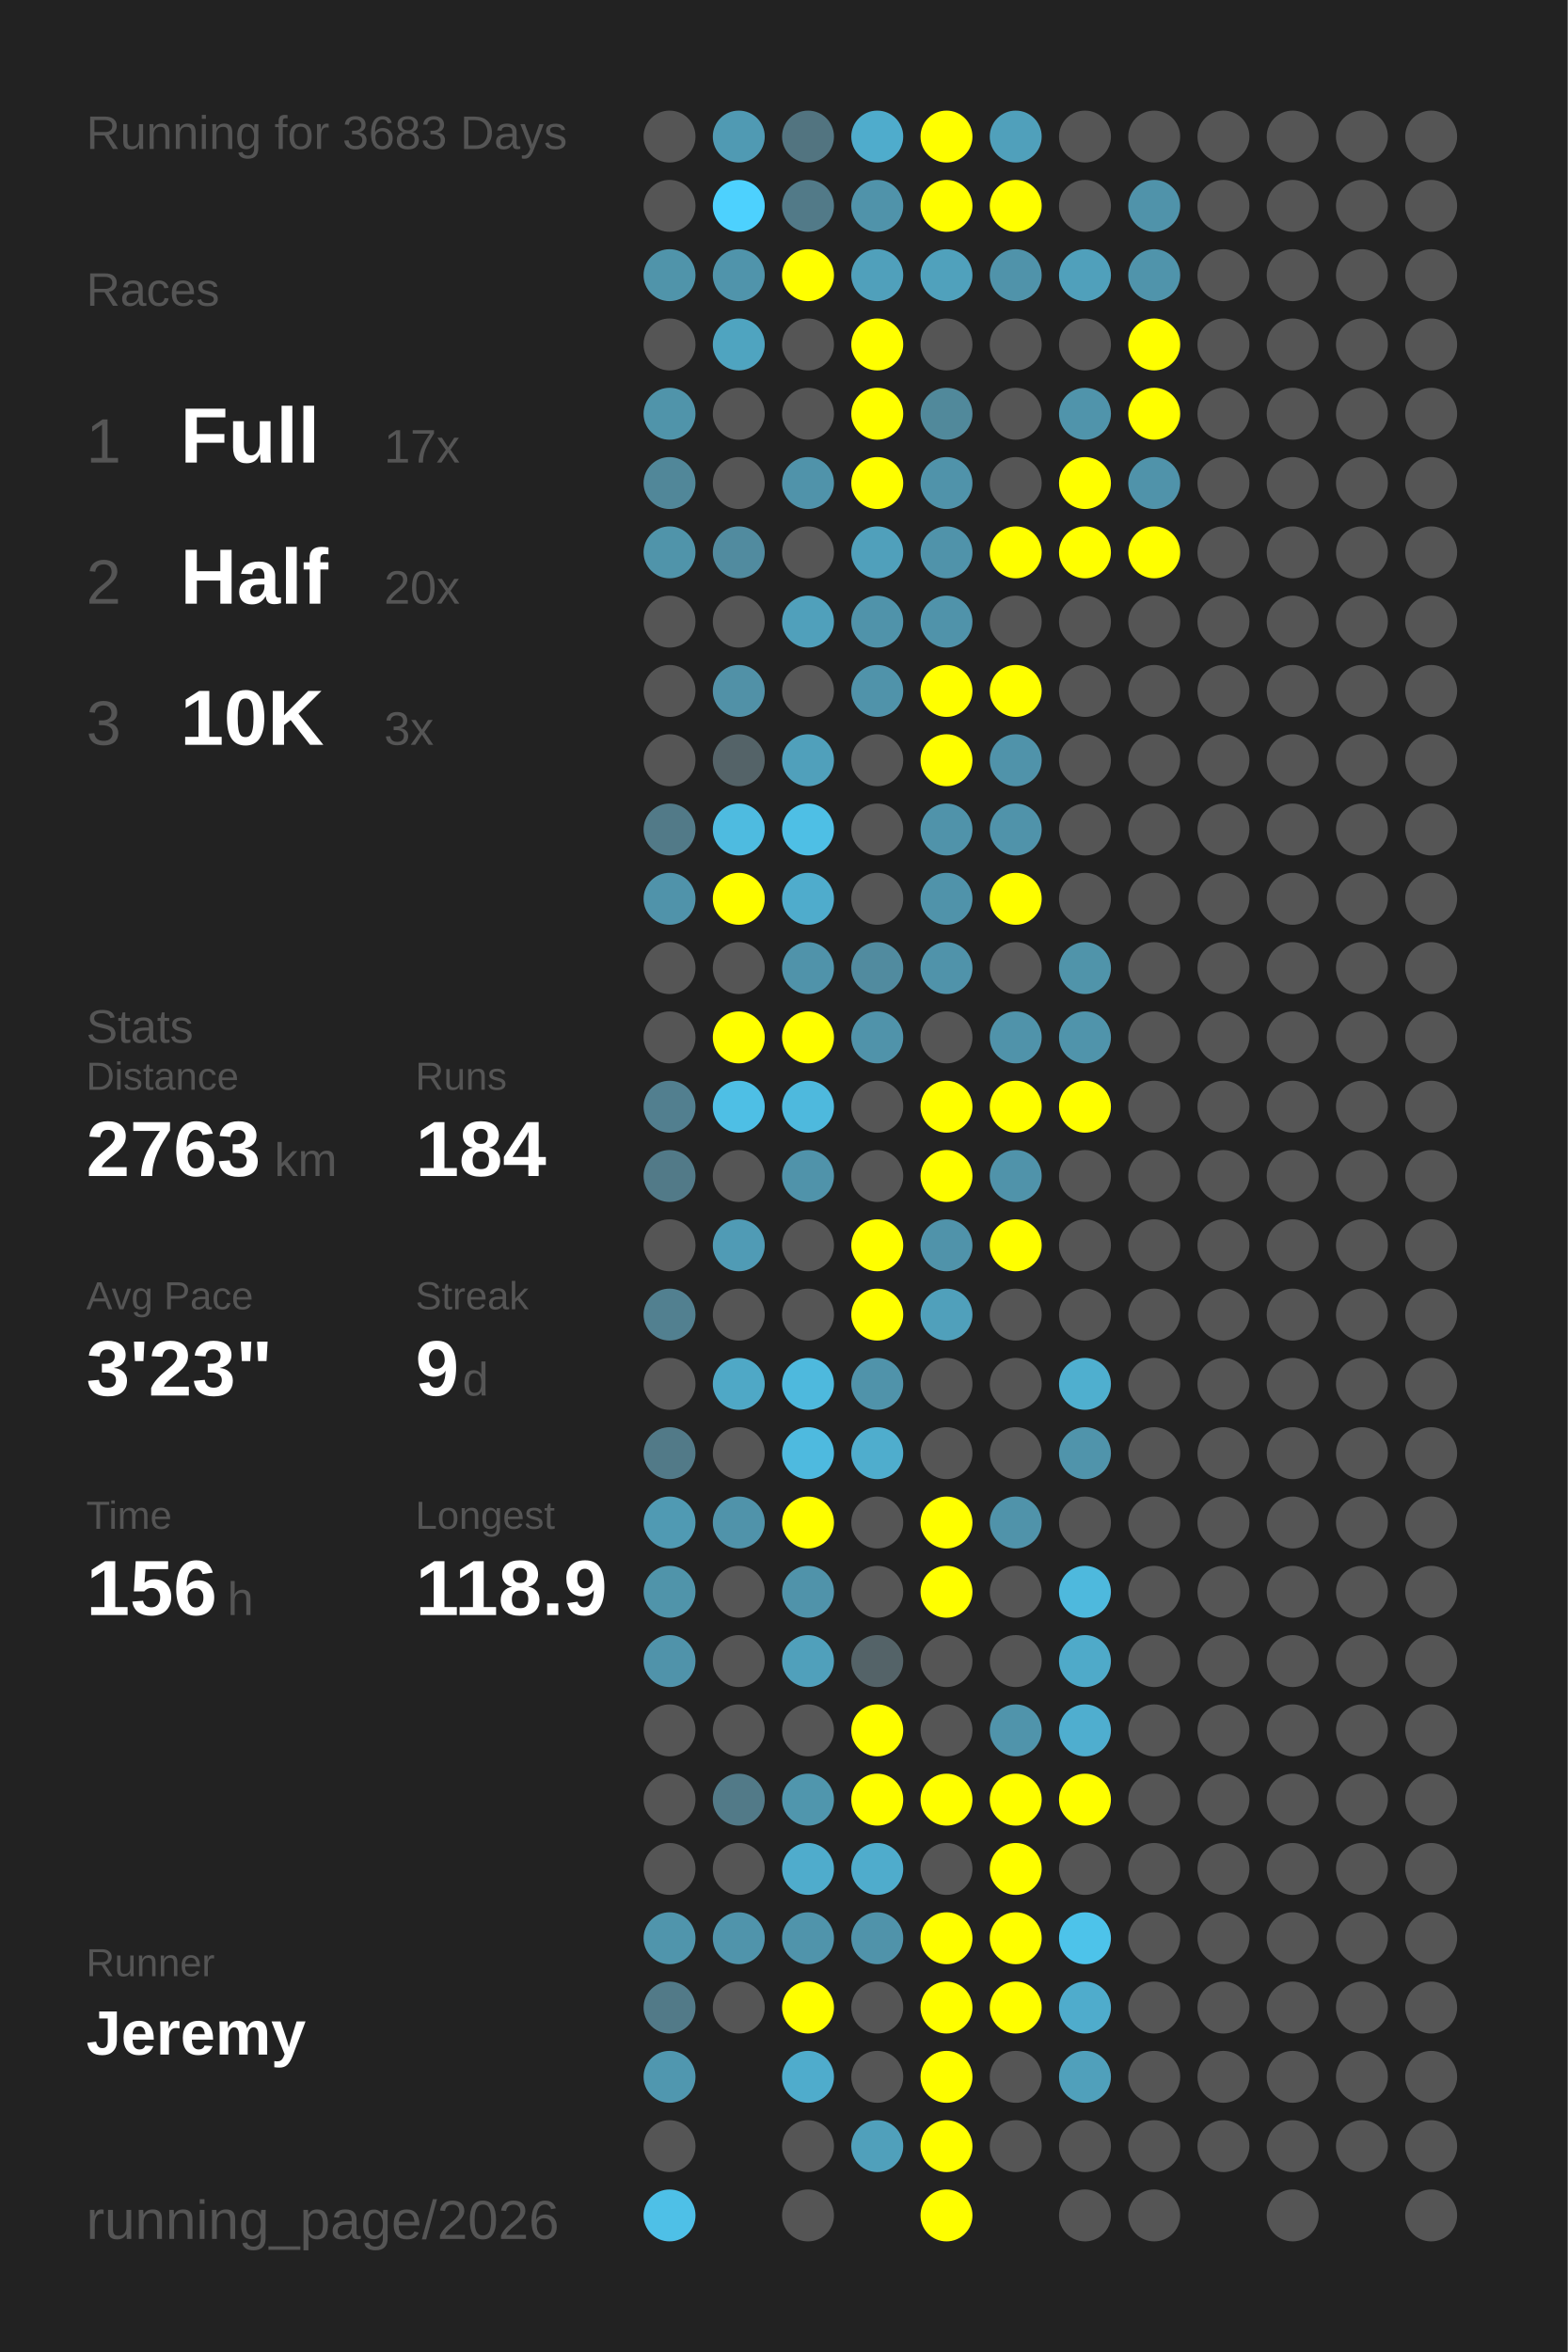
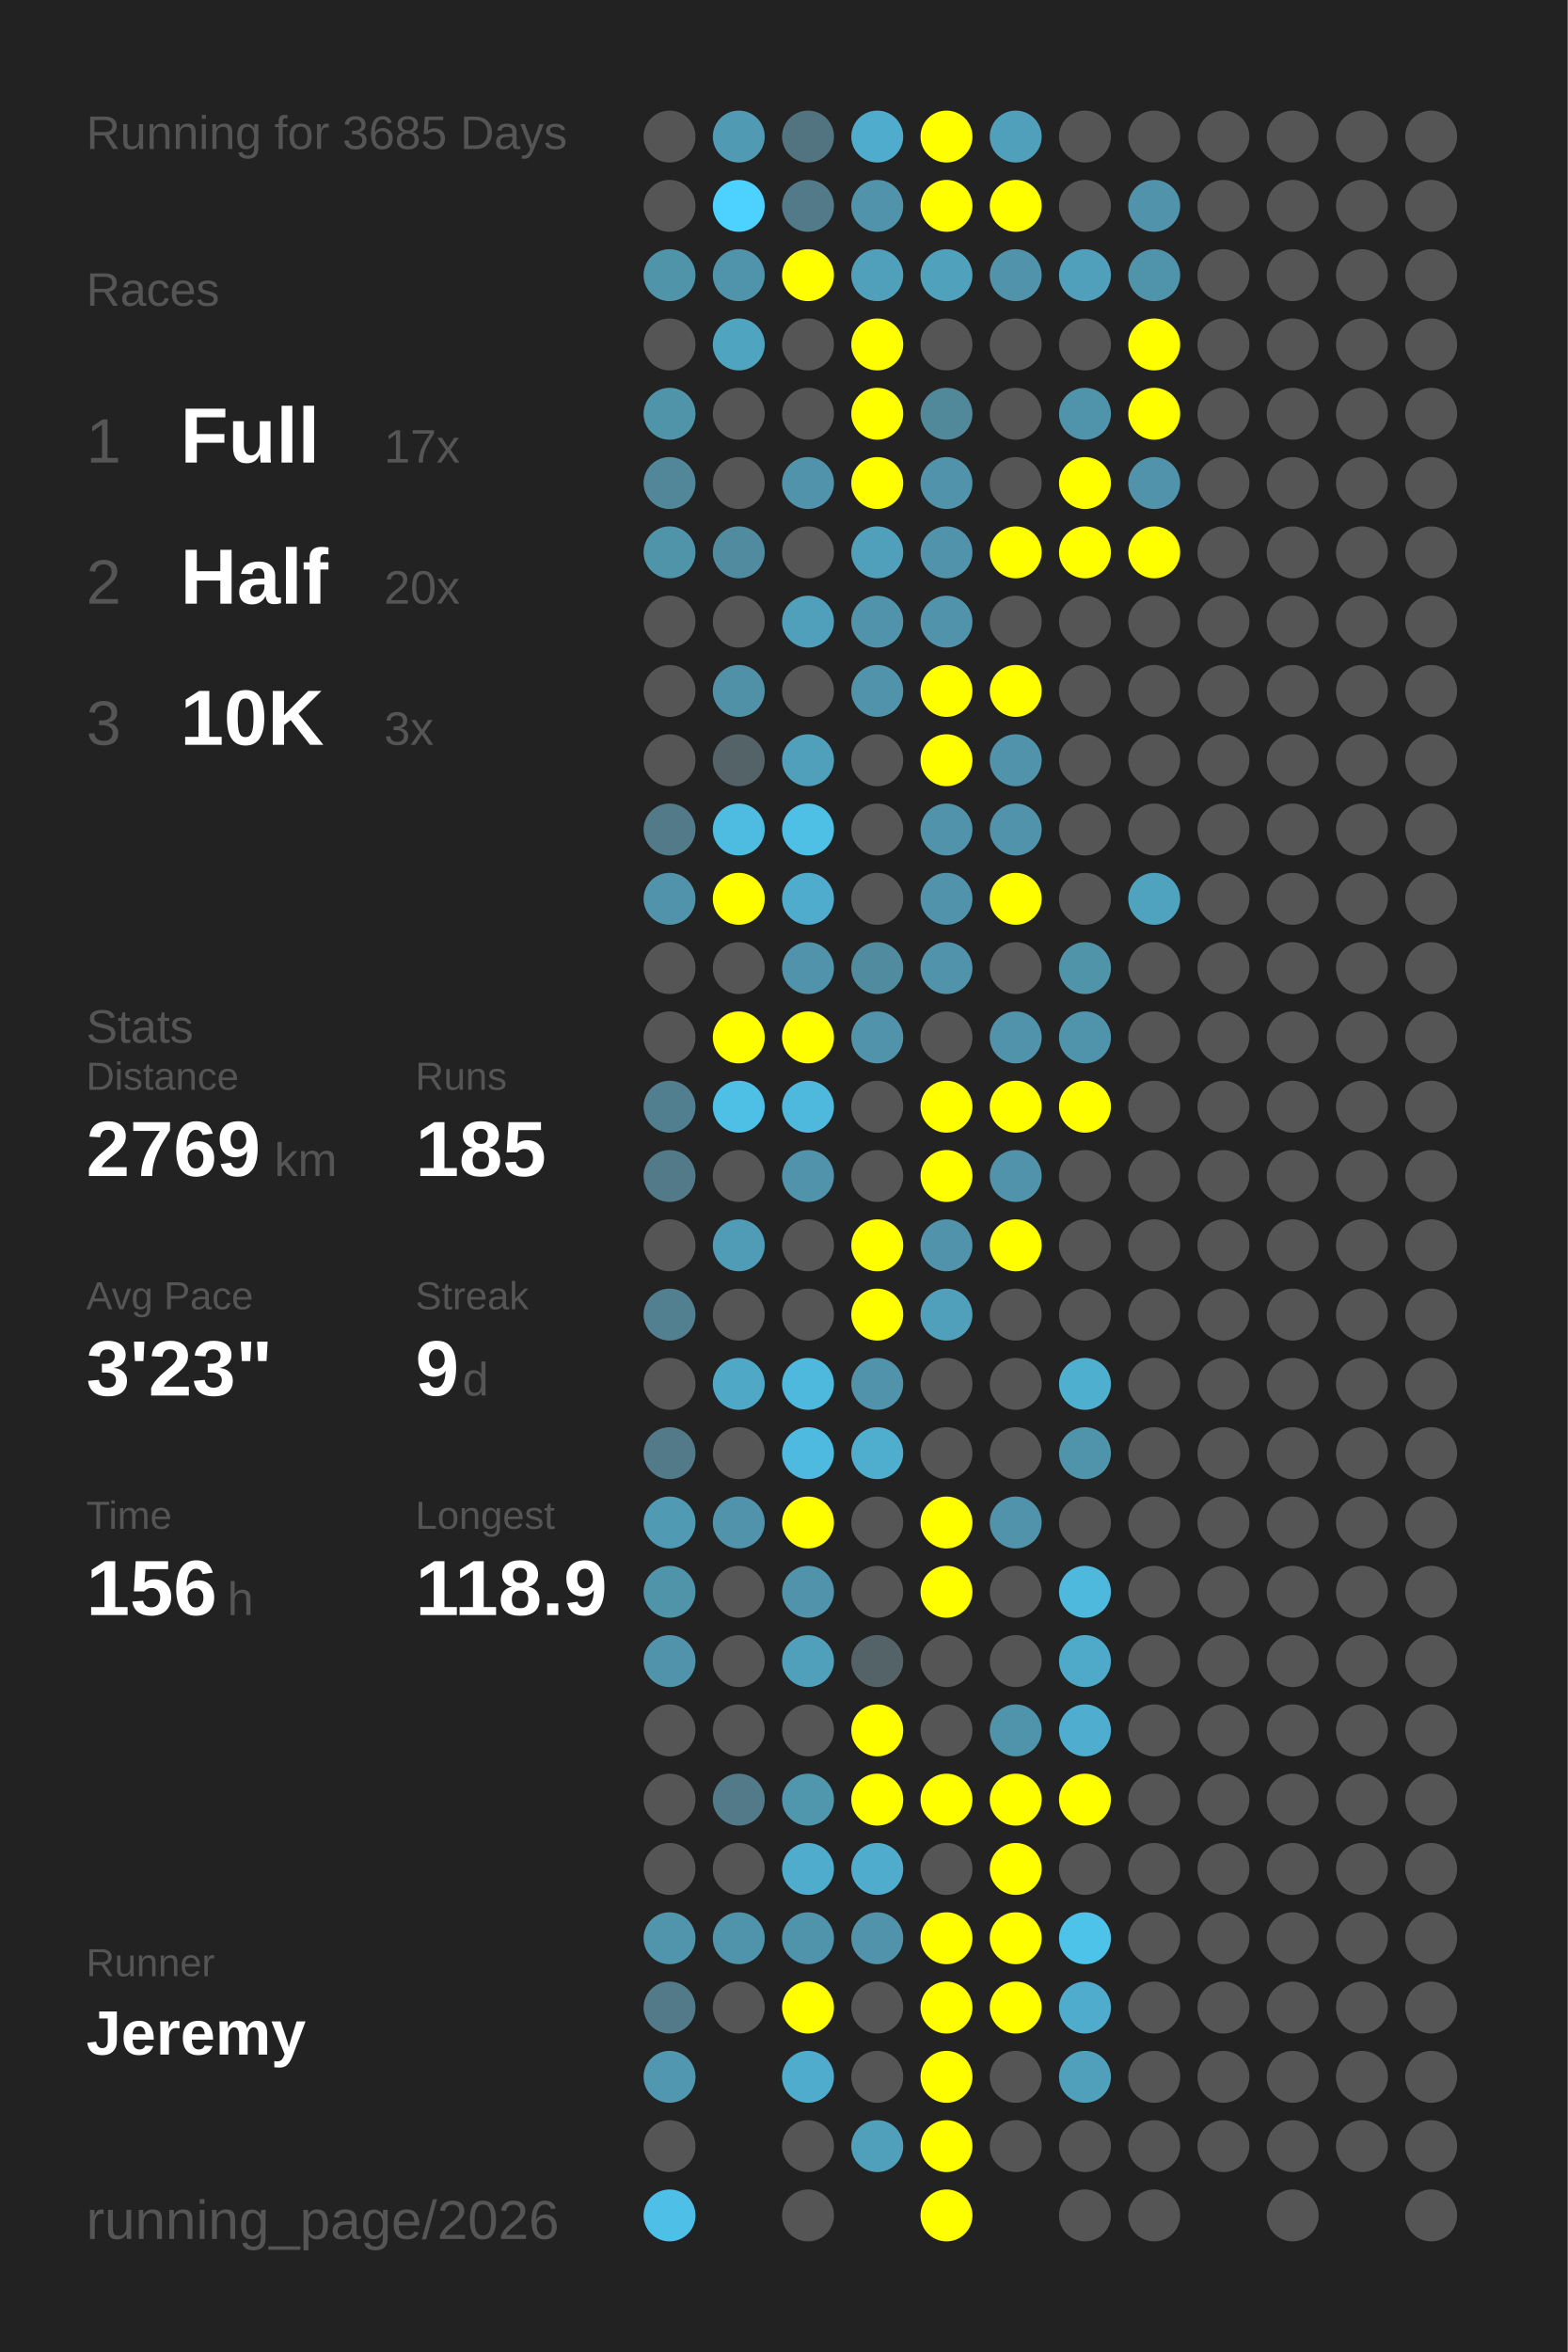
<svg xmlns="http://www.w3.org/2000/svg" baseProfile="full" height="300mm" version="1.1" viewBox="0,0,200,300" width="200mm">
  <defs />
  <rect fill="#222222" height="300" width="200" x="0" y="0" />
-   <text fill="#555555" style="font-size:6px; font-family:Arial;" x="11" y="19">Running for 3683 Days</text>
+   <text fill="#555555" style="font-size:6px; font-family:Arial;" x="11" y="19">Running for 3685 Days</text>
  <text fill="#555555" style="font-size:6px; font-family:Arial;" x="11" y="39">Races</text>
  <text fill="#555555" style="font-size:8px; font-family:Arial;" x="11" y="59">1</text>
  <text fill="#FFFFFF" style="font-size:10px; font-family:Arial; font-weight:bold;" x="23" y="59">Full</text>
  <text fill="#555555" style="font-size:6px; font-family:Arial;" x="49" y="59">17x</text>
  <text fill="#555555" style="font-size:8px; font-family:Arial;" x="11" y="77">2</text>
  <text fill="#FFFFFF" style="font-size:10px; font-family:Arial; font-weight:bold;" x="23" y="77">Half</text>
  <text fill="#555555" style="font-size:6px; font-family:Arial;" x="49" y="77">20x</text>
  <text fill="#555555" style="font-size:8px; font-family:Arial;" x="11" y="95">3</text>
  <text fill="#FFFFFF" style="font-size:10px; font-family:Arial; font-weight:bold;" x="23" y="95">10K</text>
  <text fill="#555555" style="font-size:6px; font-family:Arial;" x="49" y="95">3x</text>
  <text fill="#555555" style="font-size:6px; font-family:Arial;" x="11" y="133">Stats</text>
  <text fill="#555555" style="font-size:5px; font-family:Arial;" x="11" y="139">Distance</text>
-   <text fill="#FFFFFF" style="font-size:10px; font-family:Arial; font-weight:bold;" x="11" y="150">2763</text>
+   <text fill="#FFFFFF" style="font-size:10px; font-family:Arial; font-weight:bold;" x="11" y="150">2769</text>
  <text fill="#555555" style="font-size:6px; font-family:Arial;" x="35" y="150">km</text>
  <text fill="#555555" style="font-size:5px; font-family:Arial;" x="53" y="139">Runs</text>
-   <text fill="#FFFFFF" style="font-size:10px; font-family:Arial; font-weight:bold;" x="53" y="150">184</text>
+   <text fill="#FFFFFF" style="font-size:10px; font-family:Arial; font-weight:bold;" x="53" y="150">185</text>
  <text fill="#555555" style="font-size:5px; font-family:Arial;" x="11" y="167">Avg Pace</text>
  <text fill="#FFFFFF" style="font-size:10px; font-family:Arial; font-weight:bold;" x="11" y="178">3'23"</text>
  <text fill="#555555" style="font-size:5px; font-family:Arial;" x="53" y="167">Streak</text>
  <text fill="#FFFFFF" style="font-size:10px; font-family:Arial; font-weight:bold;" x="53" y="178">9</text>
  <text fill="#555555" style="font-size:6px; font-family:Arial;" x="59" y="178">d</text>
  <text fill="#555555" style="font-size:5px; font-family:Arial;" x="11" y="195">Time</text>
  <text fill="#FFFFFF" style="font-size:10px; font-family:Arial; font-weight:bold;" x="11" y="206">156</text>
  <text fill="#555555" style="font-size:6px; font-family:Arial;" x="29" y="206">h</text>
  <text fill="#555555" style="font-size:5px; font-family:Arial;" x="53" y="195">Longest</text>
  <text fill="#FFFFFF" style="font-size:10px; font-family:Arial; font-weight:bold;" x="53" y="206">118.9</text>
  <text fill="#555555" style="font-size:5px; font-family:Arial;" x="11" y="252.065">Runner</text>
  <text fill="#FFFFFF" style="font-size:8px; font-family:Arial; font-weight:bold;" x="11" y="262.065">Jeremy</text>
  <text fill="#555555" style="font-size:7px; font-family:Arial;" x="11" y="285.581">running_page/2026</text>
  <circle cx="85.417" cy="17.419" fill="#555555" r="3.312" />
  <circle cx="85.417" cy="26.258" fill="#555555" r="3.312" />
  <circle cx="85.417" cy="35.097" fill="#5094aa" r="3.312" />
  <circle cx="85.417" cy="43.935" fill="#555555" r="3.312" />
  <circle cx="85.417" cy="52.774" fill="#5094aa" r="3.312" />
  <circle cx="85.417" cy="61.613" fill="#518799" r="3.312" />
  <circle cx="85.417" cy="70.452" fill="#5094aa" r="3.312" />
  <circle cx="85.417" cy="79.29" fill="#555555" r="3.312" />
  <circle cx="85.417" cy="88.129" fill="#555555" r="3.312" />
  <circle cx="85.417" cy="96.968" fill="#555555" r="3.312" />
  <circle cx="85.417" cy="105.806" fill="#527a88" r="3.312" />
  <circle cx="85.417" cy="114.645" fill="#5093aa" r="3.312" />
  <circle cx="85.417" cy="123.484" fill="#555555" r="3.312" />
  <circle cx="85.417" cy="132.323" fill="#555555" r="3.312" />
  <circle cx="85.417" cy="141.161" fill="#527f8f" r="3.312" />
  <circle cx="85.417" cy="150" fill="#527a88" r="3.312" />
  <circle cx="85.417" cy="158.839" fill="#555555" r="3.312" />
  <circle cx="85.417" cy="167.677" fill="#528090" r="3.312" />
  <circle cx="85.417" cy="176.516" fill="#555555" r="3.312" />
  <circle cx="85.417" cy="185.355" fill="#527a88" r="3.312" />
  <circle cx="85.417" cy="194.194" fill="#509ab3" r="3.312" />
  <circle cx="85.417" cy="203.032" fill="#5094aa" r="3.312" />
  <circle cx="85.417" cy="211.871" fill="#5093aa" r="3.312" />
  <circle cx="85.417" cy="220.71" fill="#555555" r="3.312" />
  <circle cx="85.417" cy="229.548" fill="#555555" r="3.312" />
  <circle cx="85.417" cy="238.387" fill="#555555" r="3.312" />
  <circle cx="85.417" cy="247.226" fill="#5095ac" r="3.312" />
  <circle cx="85.417" cy="256.065" fill="#527a88" r="3.312" />
  <circle cx="85.417" cy="264.903" fill="#5097af" r="3.312" />
  <circle cx="85.417" cy="273.742" fill="#555555" r="3.312" />
  <circle cx="85.417" cy="282.581" fill="#4ec0e7" r="3.312" />
  <circle cx="94.25" cy="17.419" fill="#509ab3" r="3.312" />
  <circle cx="94.25" cy="26.258" fill="#4dd1fe" r="3.312" />
  <circle cx="94.25" cy="35.097" fill="#5094ab" r="3.312" />
  <circle cx="94.25" cy="43.935" fill="#4fa4c0" r="3.312" />
  <circle cx="94.25" cy="52.774" fill="#555555" r="3.312" />
  <circle cx="94.25" cy="61.613" fill="#555555" r="3.312" />
  <circle cx="94.25" cy="70.452" fill="#518b9f" r="3.312" />
  <circle cx="94.25" cy="79.29" fill="#555555" r="3.312" />
  <circle cx="94.25" cy="88.129" fill="#5191a7" r="3.312" />
  <circle cx="94.25" cy="96.968" fill="#546368" r="3.312" />
  <circle cx="94.25" cy="105.806" fill="#4ebbe0" r="3.312" />
  <circle cx="94.25" cy="114.645" fill="#FFFF00" r="3.312" />
  <circle cx="94.25" cy="123.484" fill="#555555" r="3.312" />
  <circle cx="94.25" cy="132.323" fill="#FFFF00" r="3.312" />
  <circle cx="94.25" cy="141.161" fill="#4ebfe5" r="3.312" />
  <circle cx="94.25" cy="150" fill="#555555" r="3.312" />
  <circle cx="94.25" cy="158.839" fill="#509bb5" r="3.312" />
  <circle cx="94.25" cy="167.677" fill="#555555" r="3.312" />
  <circle cx="94.25" cy="176.516" fill="#4fa8c6" r="3.312" />
  <circle cx="94.25" cy="185.355" fill="#555555" r="3.312" />
  <circle cx="94.25" cy="194.194" fill="#5093aa" r="3.312" />
  <circle cx="94.25" cy="203.032" fill="#555555" r="3.312" />
  <circle cx="94.25" cy="211.871" fill="#555555" r="3.312" />
  <circle cx="94.25" cy="220.71" fill="#555555" r="3.312" />
  <circle cx="94.25" cy="229.548" fill="#527a88" r="3.312" />
  <circle cx="94.25" cy="238.387" fill="#555555" r="3.312" />
  <circle cx="94.25" cy="247.226" fill="#5094ab" r="3.312" />
  <circle cx="94.25" cy="256.065" fill="#555555" r="3.312" />
  <circle cx="103.083" cy="17.419" fill="#527480" r="3.312" />
  <circle cx="103.083" cy="26.258" fill="#527a88" r="3.312" />
  <circle cx="103.083" cy="35.097" fill="#FFFF00" r="3.312" />
  <circle cx="103.083" cy="43.935" fill="#555555" r="3.312" />
  <circle cx="103.083" cy="52.774" fill="#555555" r="3.312" />
  <circle cx="103.083" cy="61.613" fill="#5093aa" r="3.312" />
  <circle cx="103.083" cy="70.452" fill="#555555" r="3.312" />
  <circle cx="103.083" cy="79.29" fill="#50a0bb" r="3.312" />
  <circle cx="103.083" cy="88.129" fill="#555555" r="3.312" />
  <circle cx="103.083" cy="96.968" fill="#50a0bb" r="3.312" />
  <circle cx="103.083" cy="105.806" fill="#4ebfe5" r="3.312" />
  <circle cx="103.083" cy="114.645" fill="#4faccc" r="3.312" />
  <circle cx="103.083" cy="123.484" fill="#5093aa" r="3.312" />
  <circle cx="103.083" cy="132.323" fill="#FFFF00" r="3.312" />
  <circle cx="103.083" cy="141.161" fill="#4eb9dd" r="3.312" />
  <circle cx="103.083" cy="150" fill="#5093aa" r="3.312" />
  <circle cx="103.083" cy="158.839" fill="#555555" r="3.312" />
  <circle cx="103.083" cy="167.677" fill="#555555" r="3.312" />
  <circle cx="103.083" cy="176.516" fill="#4eb9dd" r="3.312" />
  <circle cx="103.083" cy="185.355" fill="#4ebadf" r="3.312" />
  <circle cx="103.083" cy="194.194" fill="#FFFF00" r="3.312" />
  <circle cx="103.083" cy="203.032" fill="#5093aa" r="3.312" />
  <circle cx="103.083" cy="211.871" fill="#50a0bb" r="3.312" />
  <circle cx="103.083" cy="220.71" fill="#555555" r="3.312" />
  <circle cx="103.083" cy="229.548" fill="#5096ad" r="3.312" />
  <circle cx="103.083" cy="238.387" fill="#4faccc" r="3.312" />
  <circle cx="103.083" cy="247.226" fill="#5094ab" r="3.312" />
  <circle cx="103.083" cy="256.065" fill="#FFFF00" r="3.312" />
  <circle cx="103.083" cy="264.903" fill="#4faccc" r="3.312" />
  <circle cx="103.083" cy="273.742" fill="#555555" r="3.312" />
  <circle cx="103.083" cy="282.581" fill="#555555" r="3.312" />
  <circle cx="111.917" cy="17.419" fill="#4faccc" r="3.312" />
  <circle cx="111.917" cy="26.258" fill="#5093aa" r="3.312" />
  <circle cx="111.917" cy="35.097" fill="#50a0bb" r="3.312" />
  <circle cx="111.917" cy="43.935" fill="#FFFF00" r="3.312" />
  <circle cx="111.917" cy="52.774" fill="#FFFF00" r="3.312" />
  <circle cx="111.917" cy="61.613" fill="#FFFF00" r="3.312" />
  <circle cx="111.917" cy="70.452" fill="#50a0bb" r="3.312" />
  <circle cx="111.917" cy="79.29" fill="#5093aa" r="3.312" />
  <circle cx="111.917" cy="88.129" fill="#5093aa" r="3.312" />
  <circle cx="111.917" cy="96.968" fill="#555555" r="3.312" />
  <circle cx="111.917" cy="105.806" fill="#555555" r="3.312" />
  <circle cx="111.917" cy="114.645" fill="#555555" r="3.312" />
  <circle cx="111.917" cy="123.484" fill="#518b9f" r="3.312" />
  <circle cx="111.917" cy="132.323" fill="#5093aa" r="3.312" />
  <circle cx="111.917" cy="141.161" fill="#555555" r="3.312" />
  <circle cx="111.917" cy="150" fill="#555555" r="3.312" />
  <circle cx="111.917" cy="158.839" fill="#FFFF00" r="3.312" />
  <circle cx="111.917" cy="167.677" fill="#FFFF00" r="3.312" />
  <circle cx="111.917" cy="176.516" fill="#5093aa" r="3.312" />
  <circle cx="111.917" cy="185.355" fill="#4fadcd" r="3.312" />
  <circle cx="111.917" cy="194.194" fill="#555555" r="3.312" />
  <circle cx="111.917" cy="203.032" fill="#555555" r="3.312" />
  <circle cx="111.917" cy="211.871" fill="#546368" r="3.312" />
  <circle cx="111.917" cy="220.71" fill="#FFFF00" r="3.312" />
  <circle cx="111.917" cy="229.548" fill="#FFFF00" r="3.312" />
  <circle cx="111.917" cy="238.387" fill="#4faccc" r="3.312" />
  <circle cx="111.917" cy="247.226" fill="#5093aa" r="3.312" />
  <circle cx="111.917" cy="256.065" fill="#555555" r="3.312" />
  <circle cx="111.917" cy="264.903" fill="#555555" r="3.312" />
  <circle cx="111.917" cy="273.742" fill="#50a0bb" r="3.312" />
  <circle cx="120.75" cy="17.419" fill="#FFFF00" r="3.312" />
  <circle cx="120.75" cy="26.258" fill="#FFFF00" r="3.312" />
  <circle cx="120.75" cy="35.097" fill="#50a1bc" r="3.312" />
  <circle cx="120.75" cy="43.935" fill="#555555" r="3.312" />
  <circle cx="120.75" cy="52.774" fill="#51899b" r="3.312" />
  <circle cx="120.75" cy="61.613" fill="#5093aa" r="3.312" />
  <circle cx="120.75" cy="70.452" fill="#5093aa" r="3.312" />
  <circle cx="120.75" cy="79.29" fill="#5093aa" r="3.312" />
  <circle cx="120.75" cy="88.129" fill="#FFFF00" r="3.312" />
  <circle cx="120.75" cy="96.968" fill="#FFFF00" r="3.312" />
  <circle cx="120.75" cy="105.806" fill="#5093aa" r="3.312" />
  <circle cx="120.75" cy="114.645" fill="#5093aa" r="3.312" />
  <circle cx="120.75" cy="123.484" fill="#5093aa" r="3.312" />
  <circle cx="120.75" cy="132.323" fill="#555555" r="3.312" />
  <circle cx="120.75" cy="141.161" fill="#FFFF00" r="3.312" />
  <circle cx="120.75" cy="150" fill="#FFFF00" r="3.312" />
  <circle cx="120.75" cy="158.839" fill="#5093aa" r="3.312" />
  <circle cx="120.75" cy="167.677" fill="#50a0bb" r="3.312" />
  <circle cx="120.75" cy="176.516" fill="#555555" r="3.312" />
  <circle cx="120.75" cy="185.355" fill="#555555" r="3.312" />
  <circle cx="120.75" cy="194.194" fill="#FFFF00" r="3.312" />
  <circle cx="120.75" cy="203.032" fill="#FFFF00" r="3.312" />
  <circle cx="120.75" cy="211.871" fill="#555555" r="3.312" />
  <circle cx="120.75" cy="220.71" fill="#555555" r="3.312" />
  <circle cx="120.75" cy="229.548" fill="#FFFF00" r="3.312" />
  <circle cx="120.75" cy="238.387" fill="#555555" r="3.312" />
  <circle cx="120.75" cy="247.226" fill="#FFFF00" r="3.312" />
  <circle cx="120.75" cy="256.065" fill="#FFFF00" r="3.312" />
  <circle cx="120.75" cy="264.903" fill="#FFFF00" r="3.312" />
  <circle cx="120.75" cy="273.742" fill="#FFFF00" r="3.312" />
  <circle cx="120.75" cy="282.581" fill="#FFFF00" r="3.312" />
  <circle cx="129.583" cy="17.419" fill="#50a0bb" r="3.312" />
  <circle cx="129.583" cy="26.258" fill="#FFFF00" r="3.312" />
  <circle cx="129.583" cy="35.097" fill="#5093aa" r="3.312" />
  <circle cx="129.583" cy="43.935" fill="#555555" r="3.312" />
  <circle cx="129.583" cy="52.774" fill="#555555" r="3.312" />
  <circle cx="129.583" cy="61.613" fill="#555555" r="3.312" />
  <circle cx="129.583" cy="70.452" fill="#FFFF00" r="3.312" />
  <circle cx="129.583" cy="79.29" fill="#555555" r="3.312" />
  <circle cx="129.583" cy="88.129" fill="#FFFF00" r="3.312" />
  <circle cx="129.583" cy="96.968" fill="#5093aa" r="3.312" />
  <circle cx="129.583" cy="105.806" fill="#5093aa" r="3.312" />
  <circle cx="129.583" cy="114.645" fill="#FFFF00" r="3.312" />
  <circle cx="129.583" cy="123.484" fill="#555555" r="3.312" />
  <circle cx="129.583" cy="132.323" fill="#5093aa" r="3.312" />
  <circle cx="129.583" cy="141.161" fill="#FFFF00" r="3.312" />
  <circle cx="129.583" cy="150" fill="#5093aa" r="3.312" />
  <circle cx="129.583" cy="158.839" fill="#FFFF00" r="3.312" />
  <circle cx="129.583" cy="167.677" fill="#555555" r="3.312" />
  <circle cx="129.583" cy="176.516" fill="#555555" r="3.312" />
  <circle cx="129.583" cy="185.355" fill="#555555" r="3.312" />
  <circle cx="129.583" cy="194.194" fill="#5093aa" r="3.312" />
  <circle cx="129.583" cy="203.032" fill="#555555" r="3.312" />
  <circle cx="129.583" cy="211.871" fill="#555555" r="3.312" />
  <circle cx="129.583" cy="220.71" fill="#5094ab" r="3.312" />
  <circle cx="129.583" cy="229.548" fill="#FFFF00" r="3.312" />
  <circle cx="129.583" cy="238.387" fill="#FFFF00" r="3.312" />
  <circle cx="129.583" cy="247.226" fill="#FFFF00" r="3.312" />
  <circle cx="129.583" cy="256.065" fill="#FFFF00" r="3.312" />
  <circle cx="129.583" cy="264.903" fill="#555555" r="3.312" />
  <circle cx="129.583" cy="273.742" fill="#555555" r="3.312" />
  <circle cx="138.417" cy="17.419" fill="#555555" r="3.312" />
  <circle cx="138.417" cy="26.258" fill="#555555" r="3.312" />
  <circle cx="138.417" cy="35.097" fill="#50a0bb" r="3.312" />
  <circle cx="138.417" cy="43.935" fill="#555555" r="3.312" />
  <circle cx="138.417" cy="52.774" fill="#5094ab" r="3.312" />
  <circle cx="138.417" cy="61.613" fill="#FFFF00" r="3.312" />
  <circle cx="138.417" cy="70.452" fill="#FFFF00" r="3.312" />
  <circle cx="138.417" cy="79.29" fill="#555555" r="3.312" />
  <circle cx="138.417" cy="88.129" fill="#555555" r="3.312" />
  <circle cx="138.417" cy="96.968" fill="#555555" r="3.312" />
  <circle cx="138.417" cy="105.806" fill="#555555" r="3.312" />
  <circle cx="138.417" cy="114.645" fill="#555555" r="3.312" />
  <circle cx="138.417" cy="123.484" fill="#5094aa" r="3.312" />
  <circle cx="138.417" cy="132.323" fill="#5094ab" r="3.312" />
  <circle cx="138.417" cy="141.161" fill="#FFFF00" r="3.312" />
  <circle cx="138.417" cy="150" fill="#555555" r="3.312" />
  <circle cx="138.417" cy="158.839" fill="#555555" r="3.312" />
  <circle cx="138.417" cy="167.677" fill="#555555" r="3.312" />
  <circle cx="138.417" cy="176.516" fill="#4fafcf" r="3.312" />
  <circle cx="138.417" cy="185.355" fill="#5094ab" r="3.312" />
  <circle cx="138.417" cy="194.194" fill="#555555" r="3.312" />
  <circle cx="138.417" cy="203.032" fill="#4eb9dd" r="3.312" />
  <circle cx="138.417" cy="211.871" fill="#4faac9" r="3.312" />
  <circle cx="138.417" cy="220.71" fill="#4faecf" r="3.312" />
  <circle cx="138.417" cy="229.548" fill="#FFFF00" r="3.312" />
  <circle cx="138.417" cy="238.387" fill="#555555" r="3.312" />
  <circle cx="138.417" cy="247.226" fill="#4dc3ea" r="3.312" />
  <circle cx="138.417" cy="256.065" fill="#4faccc" r="3.312" />
  <circle cx="138.417" cy="264.903" fill="#50a0bb" r="3.312" />
  <circle cx="138.417" cy="273.742" fill="#555555" r="3.312" />
  <circle cx="138.417" cy="282.581" fill="#555555" r="3.312" />
  <circle cx="147.25" cy="17.419" fill="#555555" r="3.312" />
  <circle cx="147.25" cy="26.258" fill="#5093aa" r="3.312" />
  <circle cx="147.25" cy="35.097" fill="#5094ab" r="3.312" />
  <circle cx="147.25" cy="43.935" fill="#FFFF00" r="3.312" />
  <circle cx="147.25" cy="52.774" fill="#FFFF00" r="3.312" />
  <circle cx="147.25" cy="61.613" fill="#5093aa" r="3.312" />
  <circle cx="147.25" cy="70.452" fill="#FFFF00" r="3.312" />
  <circle cx="147.25" cy="79.29" fill="#555555" r="3.312" />
  <circle cx="147.25" cy="88.129" fill="#555555" r="3.312" />
  <circle cx="147.25" cy="96.968" fill="#555555" r="3.312" />
  <circle cx="147.25" cy="105.806" fill="#555555" r="3.312" />
-   <circle cx="147.25" cy="114.645" fill="#555555" r="3.312" />
+   <circle cx="147.25" cy="114.645" fill="#50a3bf" r="3.312" />
  <circle cx="147.25" cy="123.484" fill="#555555" r="3.312" />
  <circle cx="147.25" cy="132.323" fill="#555555" r="3.312" />
  <circle cx="147.25" cy="141.161" fill="#555555" r="3.312" />
  <circle cx="147.25" cy="150" fill="#555555" r="3.312" />
  <circle cx="147.25" cy="158.839" fill="#555555" r="3.312" />
  <circle cx="147.25" cy="167.677" fill="#555555" r="3.312" />
  <circle cx="147.25" cy="176.516" fill="#555555" r="3.312" />
  <circle cx="147.25" cy="185.355" fill="#555555" r="3.312" />
  <circle cx="147.25" cy="194.194" fill="#555555" r="3.312" />
  <circle cx="147.25" cy="203.032" fill="#555555" r="3.312" />
  <circle cx="147.25" cy="211.871" fill="#555555" r="3.312" />
  <circle cx="147.25" cy="220.71" fill="#555555" r="3.312" />
  <circle cx="147.25" cy="229.548" fill="#555555" r="3.312" />
  <circle cx="147.25" cy="238.387" fill="#555555" r="3.312" />
  <circle cx="147.25" cy="247.226" fill="#555555" r="3.312" />
  <circle cx="147.25" cy="256.065" fill="#555555" r="3.312" />
  <circle cx="147.25" cy="264.903" fill="#555555" r="3.312" />
  <circle cx="147.25" cy="273.742" fill="#555555" r="3.312" />
  <circle cx="147.25" cy="282.581" fill="#555555" r="3.312" />
  <circle cx="156.083" cy="17.419" fill="#555555" r="3.312" />
  <circle cx="156.083" cy="26.258" fill="#555555" r="3.312" />
  <circle cx="156.083" cy="35.097" fill="#555555" r="3.312" />
  <circle cx="156.083" cy="43.935" fill="#555555" r="3.312" />
  <circle cx="156.083" cy="52.774" fill="#555555" r="3.312" />
  <circle cx="156.083" cy="61.613" fill="#555555" r="3.312" />
  <circle cx="156.083" cy="70.452" fill="#555555" r="3.312" />
  <circle cx="156.083" cy="79.29" fill="#555555" r="3.312" />
  <circle cx="156.083" cy="88.129" fill="#555555" r="3.312" />
  <circle cx="156.083" cy="96.968" fill="#555555" r="3.312" />
  <circle cx="156.083" cy="105.806" fill="#555555" r="3.312" />
  <circle cx="156.083" cy="114.645" fill="#555555" r="3.312" />
  <circle cx="156.083" cy="123.484" fill="#555555" r="3.312" />
  <circle cx="156.083" cy="132.323" fill="#555555" r="3.312" />
  <circle cx="156.083" cy="141.161" fill="#555555" r="3.312" />
  <circle cx="156.083" cy="150" fill="#555555" r="3.312" />
  <circle cx="156.083" cy="158.839" fill="#555555" r="3.312" />
  <circle cx="156.083" cy="167.677" fill="#555555" r="3.312" />
  <circle cx="156.083" cy="176.516" fill="#555555" r="3.312" />
  <circle cx="156.083" cy="185.355" fill="#555555" r="3.312" />
  <circle cx="156.083" cy="194.194" fill="#555555" r="3.312" />
  <circle cx="156.083" cy="203.032" fill="#555555" r="3.312" />
  <circle cx="156.083" cy="211.871" fill="#555555" r="3.312" />
  <circle cx="156.083" cy="220.71" fill="#555555" r="3.312" />
  <circle cx="156.083" cy="229.548" fill="#555555" r="3.312" />
  <circle cx="156.083" cy="238.387" fill="#555555" r="3.312" />
  <circle cx="156.083" cy="247.226" fill="#555555" r="3.312" />
  <circle cx="156.083" cy="256.065" fill="#555555" r="3.312" />
  <circle cx="156.083" cy="264.903" fill="#555555" r="3.312" />
  <circle cx="156.083" cy="273.742" fill="#555555" r="3.312" />
  <circle cx="164.917" cy="17.419" fill="#555555" r="3.312" />
  <circle cx="164.917" cy="26.258" fill="#555555" r="3.312" />
  <circle cx="164.917" cy="35.097" fill="#555555" r="3.312" />
  <circle cx="164.917" cy="43.935" fill="#555555" r="3.312" />
  <circle cx="164.917" cy="52.774" fill="#555555" r="3.312" />
  <circle cx="164.917" cy="61.613" fill="#555555" r="3.312" />
  <circle cx="164.917" cy="70.452" fill="#555555" r="3.312" />
  <circle cx="164.917" cy="79.29" fill="#555555" r="3.312" />
  <circle cx="164.917" cy="88.129" fill="#555555" r="3.312" />
  <circle cx="164.917" cy="96.968" fill="#555555" r="3.312" />
  <circle cx="164.917" cy="105.806" fill="#555555" r="3.312" />
  <circle cx="164.917" cy="114.645" fill="#555555" r="3.312" />
  <circle cx="164.917" cy="123.484" fill="#555555" r="3.312" />
  <circle cx="164.917" cy="132.323" fill="#555555" r="3.312" />
  <circle cx="164.917" cy="141.161" fill="#555555" r="3.312" />
  <circle cx="164.917" cy="150" fill="#555555" r="3.312" />
  <circle cx="164.917" cy="158.839" fill="#555555" r="3.312" />
  <circle cx="164.917" cy="167.677" fill="#555555" r="3.312" />
  <circle cx="164.917" cy="176.516" fill="#555555" r="3.312" />
  <circle cx="164.917" cy="185.355" fill="#555555" r="3.312" />
  <circle cx="164.917" cy="194.194" fill="#555555" r="3.312" />
  <circle cx="164.917" cy="203.032" fill="#555555" r="3.312" />
  <circle cx="164.917" cy="211.871" fill="#555555" r="3.312" />
  <circle cx="164.917" cy="220.71" fill="#555555" r="3.312" />
  <circle cx="164.917" cy="229.548" fill="#555555" r="3.312" />
  <circle cx="164.917" cy="238.387" fill="#555555" r="3.312" />
  <circle cx="164.917" cy="247.226" fill="#555555" r="3.312" />
  <circle cx="164.917" cy="256.065" fill="#555555" r="3.312" />
  <circle cx="164.917" cy="264.903" fill="#555555" r="3.312" />
  <circle cx="164.917" cy="273.742" fill="#555555" r="3.312" />
  <circle cx="164.917" cy="282.581" fill="#555555" r="3.312" />
  <circle cx="173.75" cy="17.419" fill="#555555" r="3.312" />
  <circle cx="173.75" cy="26.258" fill="#555555" r="3.312" />
  <circle cx="173.75" cy="35.097" fill="#555555" r="3.312" />
  <circle cx="173.75" cy="43.935" fill="#555555" r="3.312" />
  <circle cx="173.75" cy="52.774" fill="#555555" r="3.312" />
  <circle cx="173.75" cy="61.613" fill="#555555" r="3.312" />
  <circle cx="173.75" cy="70.452" fill="#555555" r="3.312" />
  <circle cx="173.75" cy="79.29" fill="#555555" r="3.312" />
  <circle cx="173.75" cy="88.129" fill="#555555" r="3.312" />
  <circle cx="173.75" cy="96.968" fill="#555555" r="3.312" />
  <circle cx="173.75" cy="105.806" fill="#555555" r="3.312" />
  <circle cx="173.75" cy="114.645" fill="#555555" r="3.312" />
  <circle cx="173.75" cy="123.484" fill="#555555" r="3.312" />
  <circle cx="173.75" cy="132.323" fill="#555555" r="3.312" />
  <circle cx="173.75" cy="141.161" fill="#555555" r="3.312" />
  <circle cx="173.75" cy="150" fill="#555555" r="3.312" />
  <circle cx="173.75" cy="158.839" fill="#555555" r="3.312" />
  <circle cx="173.75" cy="167.677" fill="#555555" r="3.312" />
  <circle cx="173.75" cy="176.516" fill="#555555" r="3.312" />
  <circle cx="173.75" cy="185.355" fill="#555555" r="3.312" />
  <circle cx="173.75" cy="194.194" fill="#555555" r="3.312" />
  <circle cx="173.75" cy="203.032" fill="#555555" r="3.312" />
  <circle cx="173.75" cy="211.871" fill="#555555" r="3.312" />
  <circle cx="173.75" cy="220.71" fill="#555555" r="3.312" />
  <circle cx="173.75" cy="229.548" fill="#555555" r="3.312" />
  <circle cx="173.75" cy="238.387" fill="#555555" r="3.312" />
  <circle cx="173.75" cy="247.226" fill="#555555" r="3.312" />
  <circle cx="173.75" cy="256.065" fill="#555555" r="3.312" />
  <circle cx="173.75" cy="264.903" fill="#555555" r="3.312" />
  <circle cx="173.75" cy="273.742" fill="#555555" r="3.312" />
  <circle cx="182.583" cy="17.419" fill="#555555" r="3.312" />
  <circle cx="182.583" cy="26.258" fill="#555555" r="3.312" />
  <circle cx="182.583" cy="35.097" fill="#555555" r="3.312" />
  <circle cx="182.583" cy="43.935" fill="#555555" r="3.312" />
  <circle cx="182.583" cy="52.774" fill="#555555" r="3.312" />
  <circle cx="182.583" cy="61.613" fill="#555555" r="3.312" />
  <circle cx="182.583" cy="70.452" fill="#555555" r="3.312" />
  <circle cx="182.583" cy="79.29" fill="#555555" r="3.312" />
  <circle cx="182.583" cy="88.129" fill="#555555" r="3.312" />
  <circle cx="182.583" cy="96.968" fill="#555555" r="3.312" />
  <circle cx="182.583" cy="105.806" fill="#555555" r="3.312" />
  <circle cx="182.583" cy="114.645" fill="#555555" r="3.312" />
  <circle cx="182.583" cy="123.484" fill="#555555" r="3.312" />
  <circle cx="182.583" cy="132.323" fill="#555555" r="3.312" />
  <circle cx="182.583" cy="141.161" fill="#555555" r="3.312" />
  <circle cx="182.583" cy="150" fill="#555555" r="3.312" />
  <circle cx="182.583" cy="158.839" fill="#555555" r="3.312" />
  <circle cx="182.583" cy="167.677" fill="#555555" r="3.312" />
  <circle cx="182.583" cy="176.516" fill="#555555" r="3.312" />
  <circle cx="182.583" cy="185.355" fill="#555555" r="3.312" />
  <circle cx="182.583" cy="194.194" fill="#555555" r="3.312" />
  <circle cx="182.583" cy="203.032" fill="#555555" r="3.312" />
  <circle cx="182.583" cy="211.871" fill="#555555" r="3.312" />
  <circle cx="182.583" cy="220.71" fill="#555555" r="3.312" />
  <circle cx="182.583" cy="229.548" fill="#555555" r="3.312" />
  <circle cx="182.583" cy="238.387" fill="#555555" r="3.312" />
  <circle cx="182.583" cy="247.226" fill="#555555" r="3.312" />
  <circle cx="182.583" cy="256.065" fill="#555555" r="3.312" />
  <circle cx="182.583" cy="264.903" fill="#555555" r="3.312" />
  <circle cx="182.583" cy="273.742" fill="#555555" r="3.312" />
  <circle cx="182.583" cy="282.581" fill="#555555" r="3.312" />
</svg>
